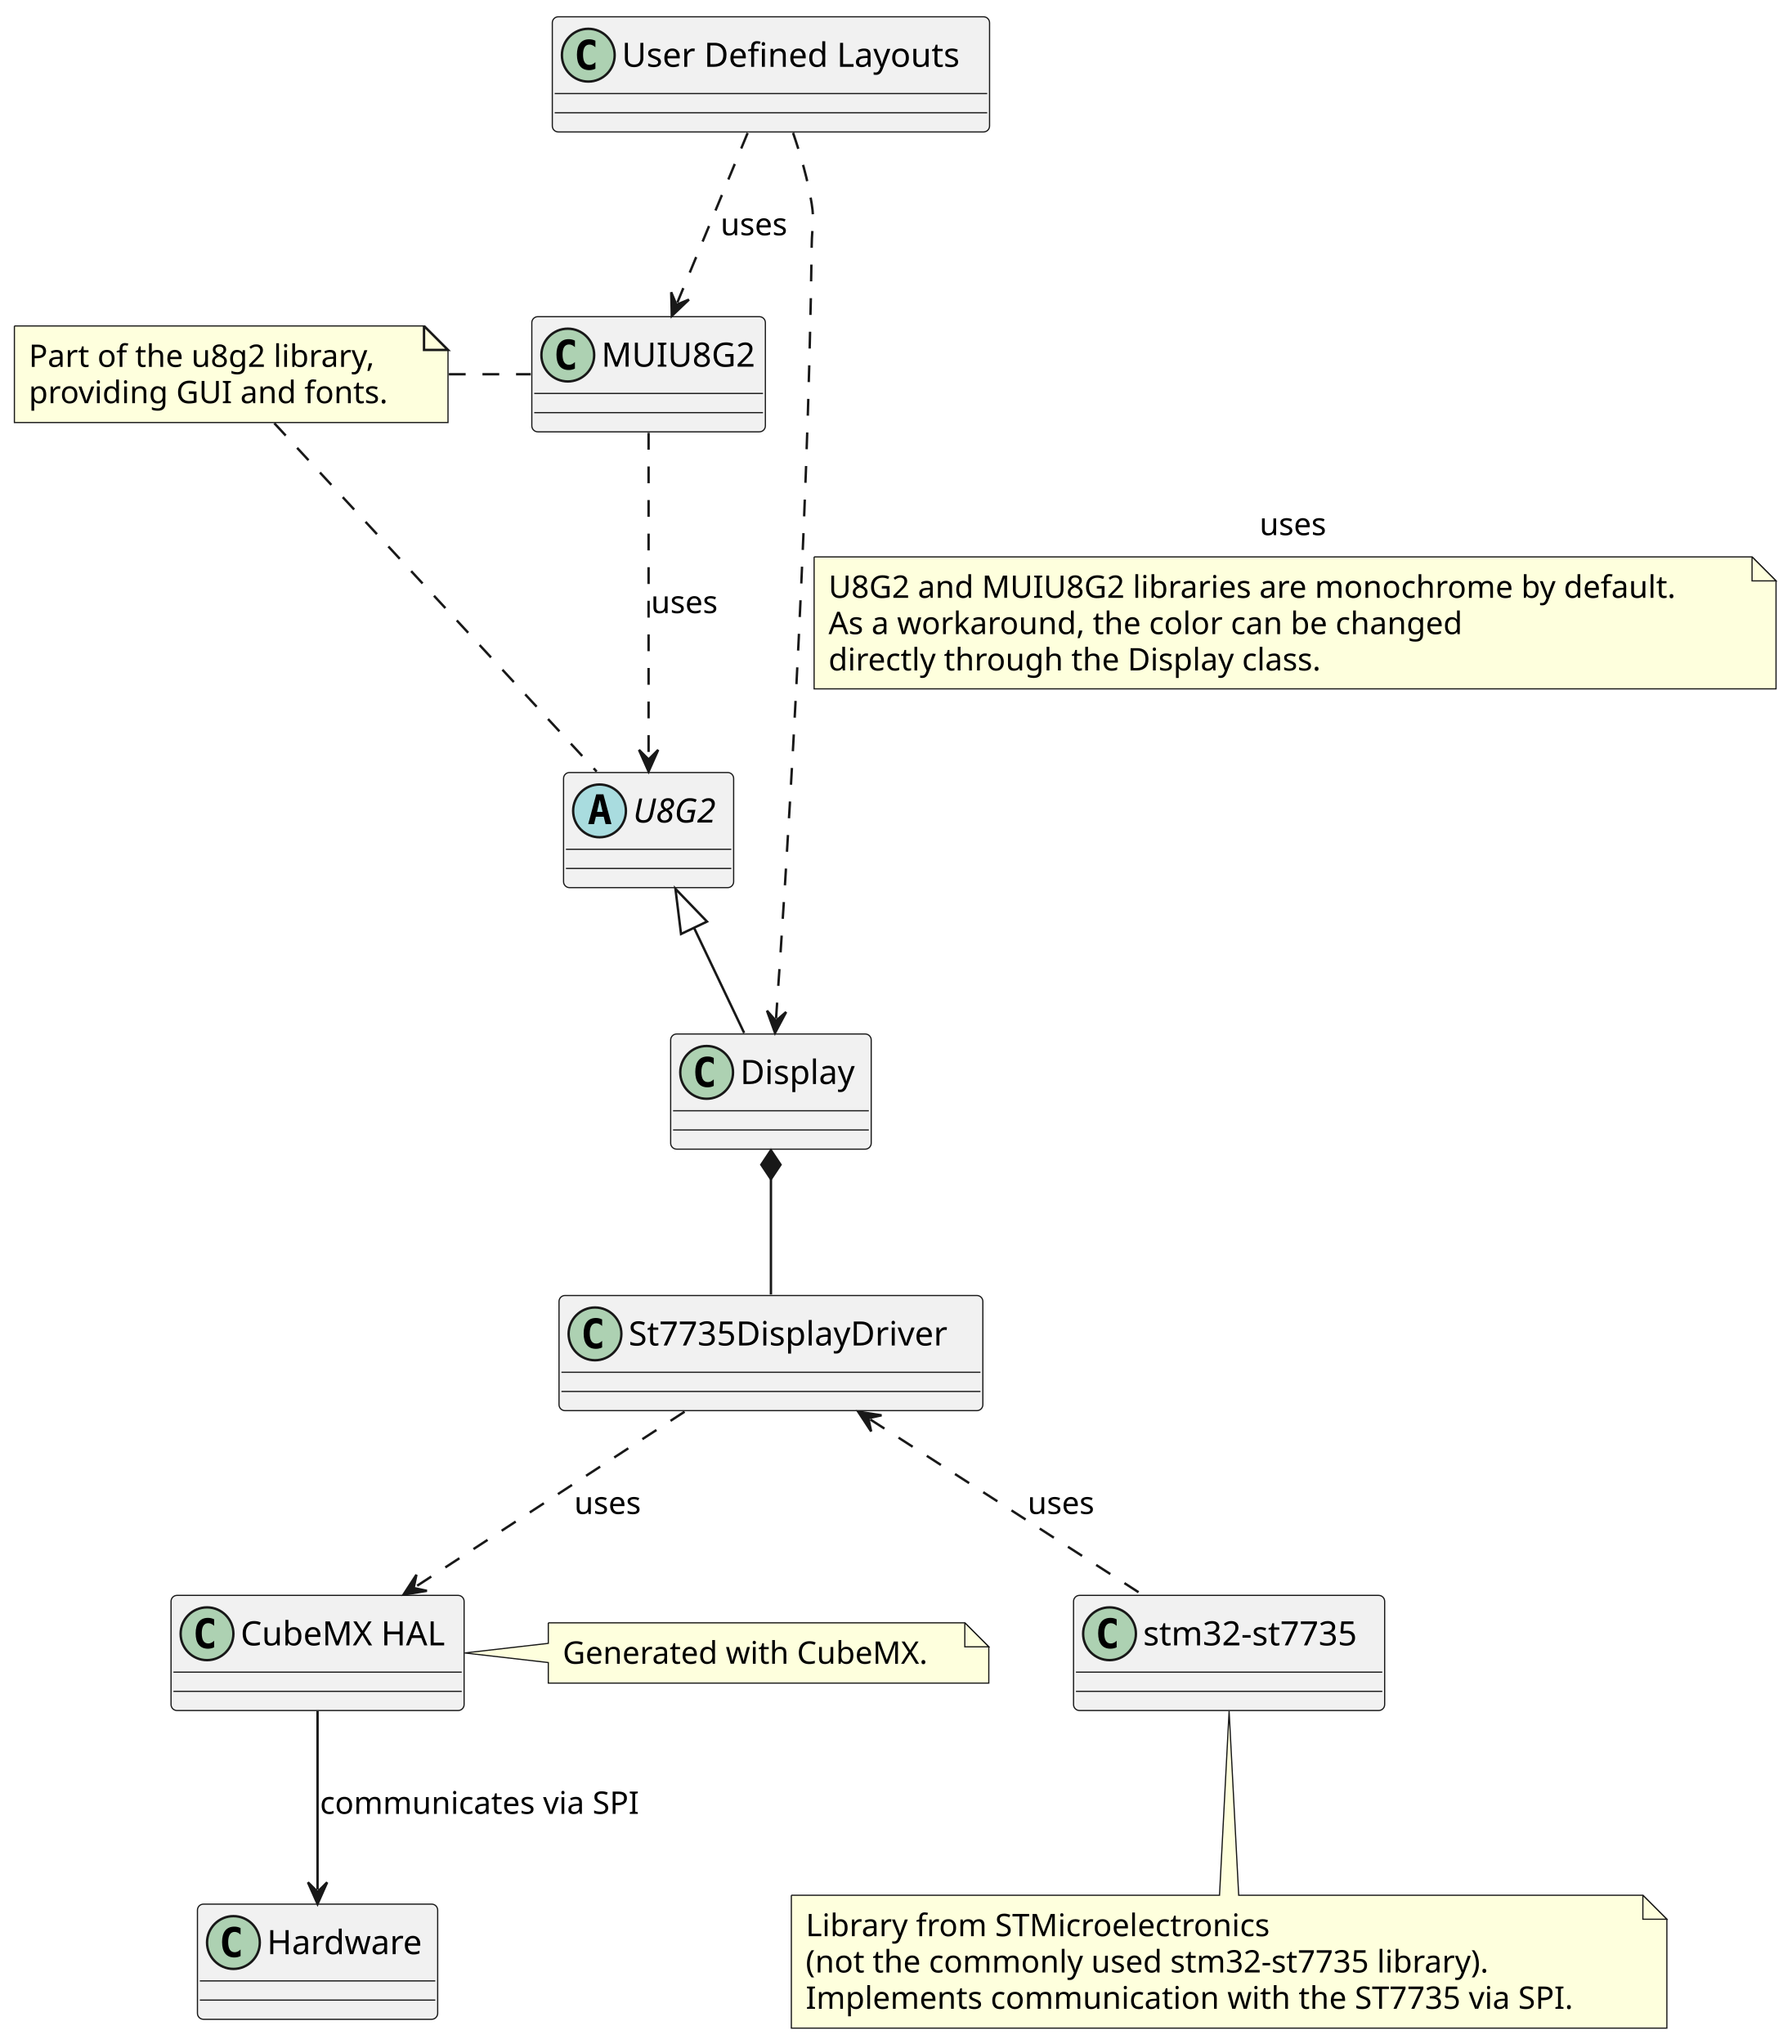
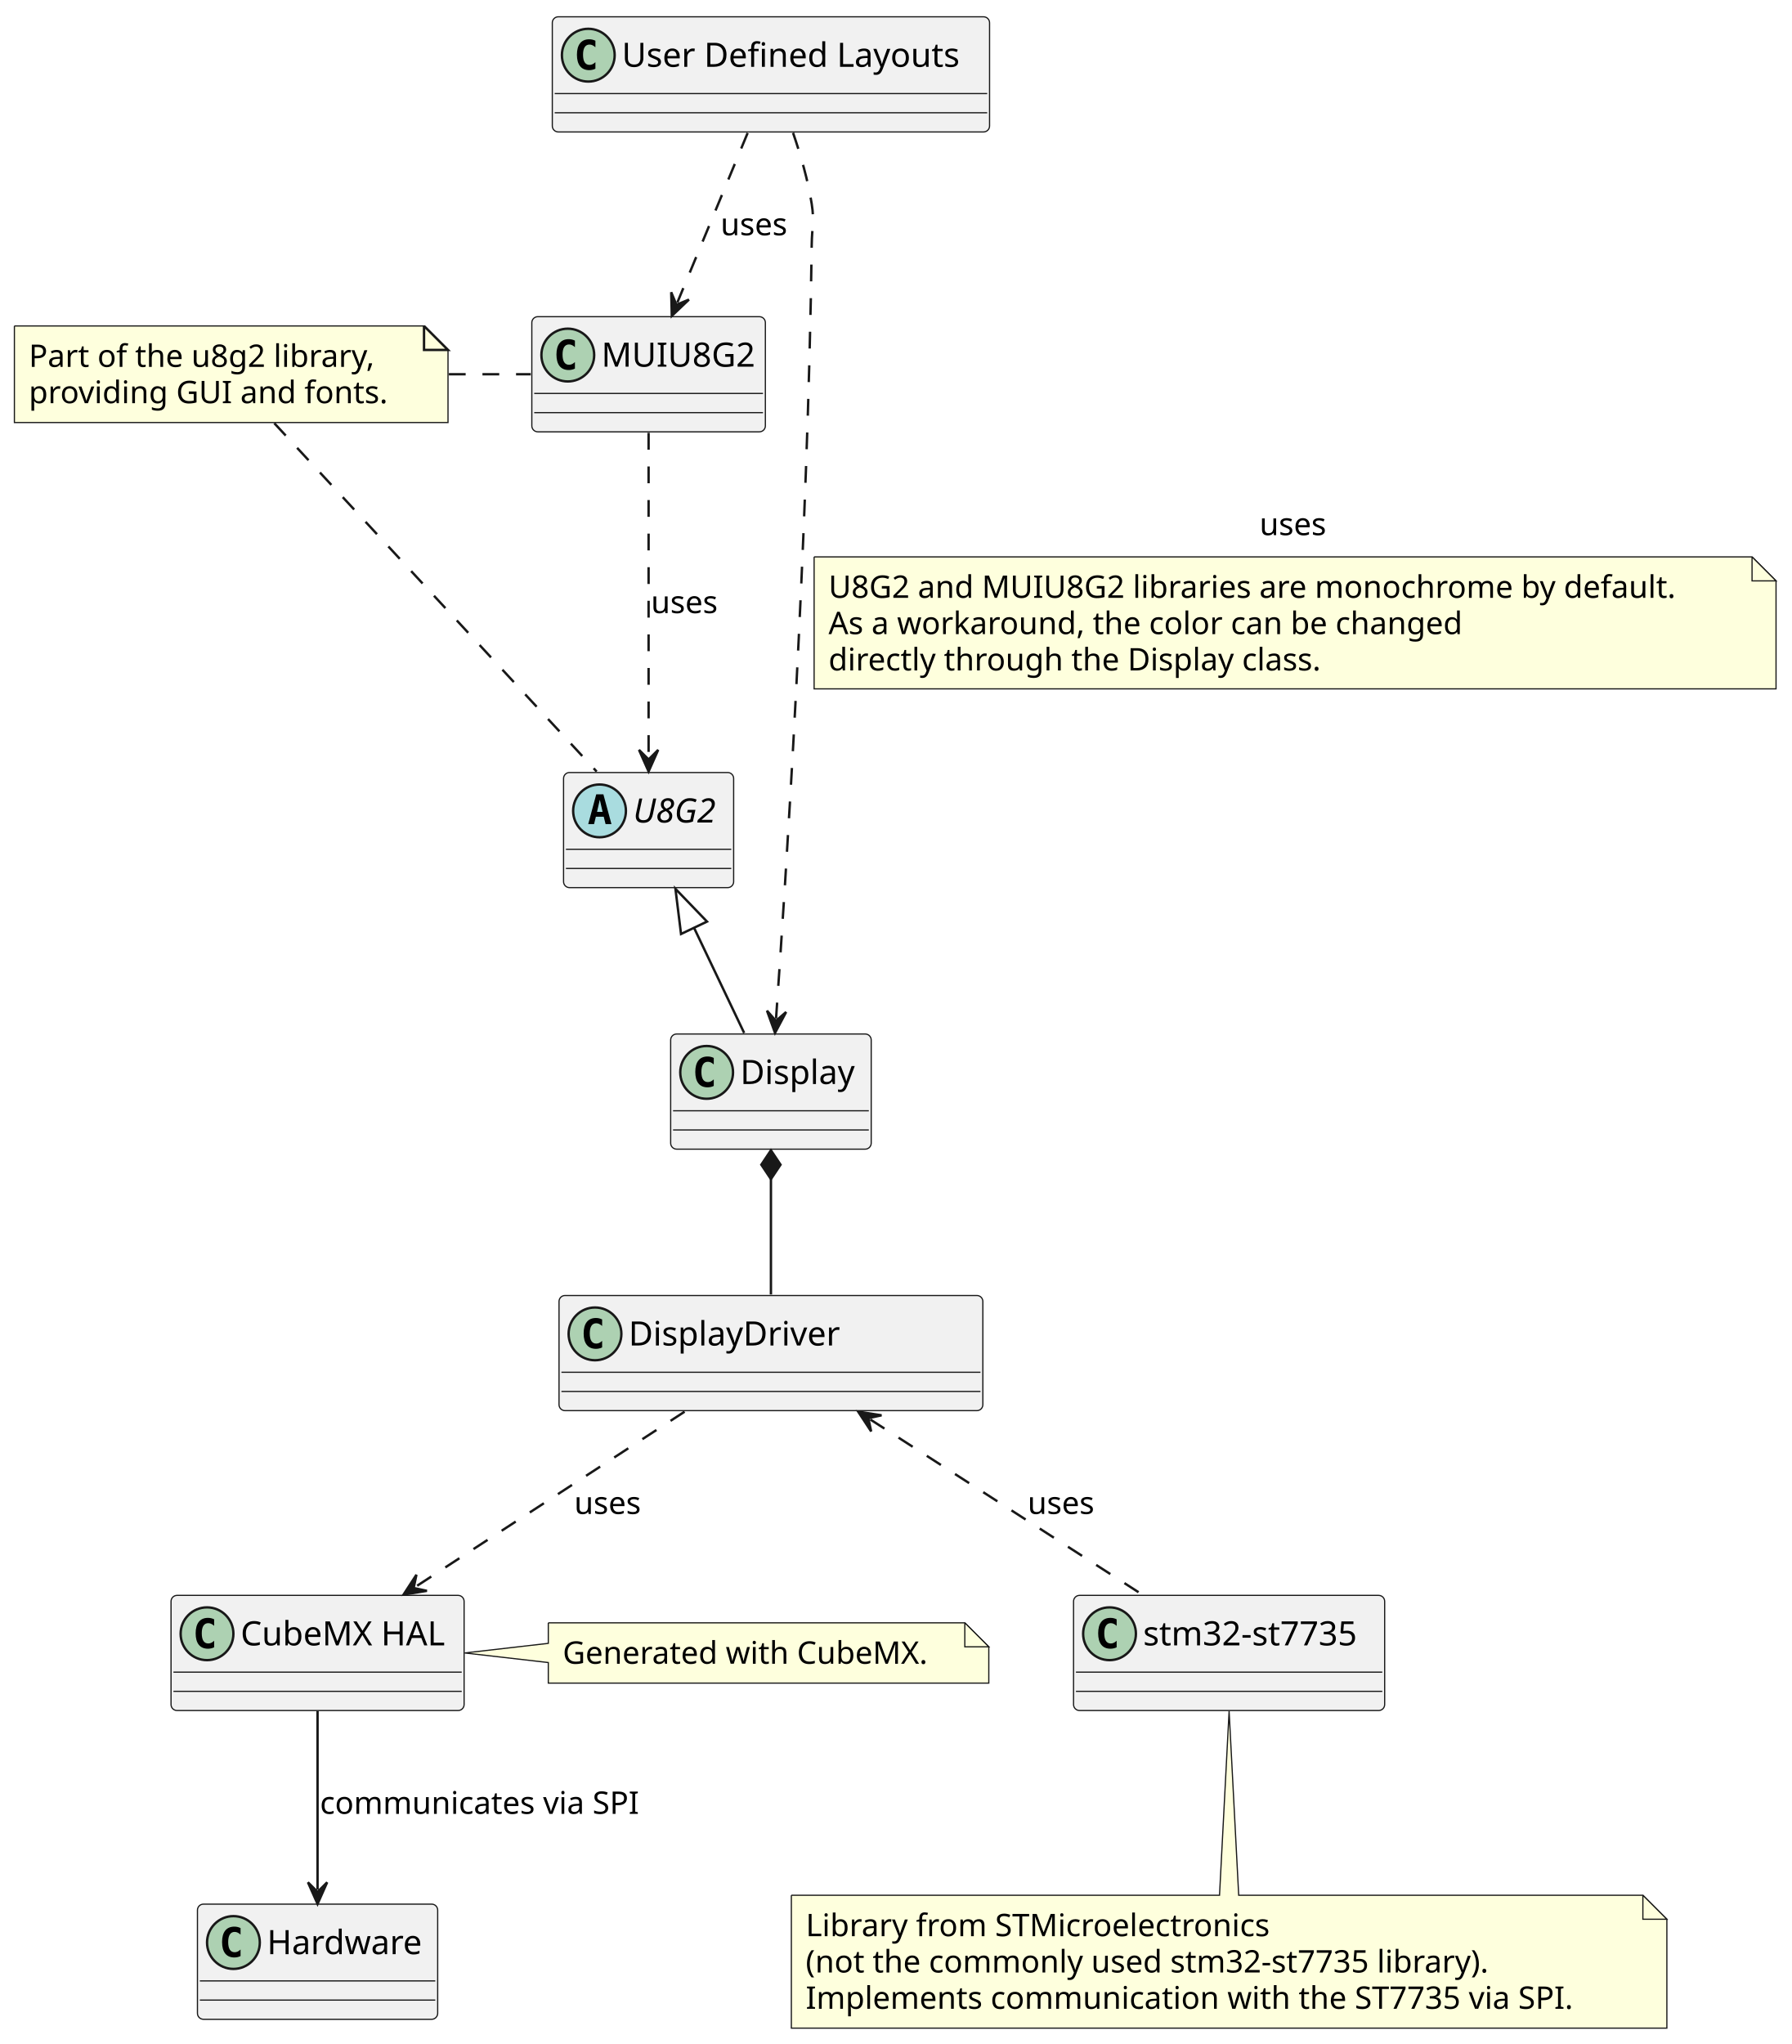
<svg xmlns="http://www.w3.org/2000/svg" contentStyleType="text/css" height="852px" preserveAspectRatio="none" style="width:747px;height:852px;background:#FFFFFF;" version="1.1" viewBox="0 0 747 852" width="747px" zoomAndPan="magnify">
  <defs />
  <g>
    <g id="elem_U8G2">
      <rect codeLine="1" fill="#F1F1F1" height="48" id="U8G2" rx="2.5" ry="2.5" style="stroke:#181818;stroke-width:0.5;" width="70.91" x="234.93" y="322" />
      <ellipse cx="249.93" cy="338" fill="#A9DCDF" rx="11" ry="11" style="stroke:#181818;stroke-width:1;" />
      <path d="M250.039,333.344 L248.883,338.422 L251.211,338.422 L250.039,333.344 Z M248.555,331.109 L251.539,331.109 L254.899,343.5 L252.446,343.5 L251.68,340.438 L248.399,340.438 L247.649,343.5 L245.211,343.5 L248.555,331.109 Z " fill="#000000" />
      <text fill="#000000" font-family="sans-serif" font-size="14" font-style="italic" lengthAdjust="spacing" textLength="38.91" x="263.93" y="342.847">U8G2</text>
      <line style="stroke:#181818;stroke-width:0.5;" x1="235.93" x2="304.84" y1="354" y2="354" />
      <line style="stroke:#181818;stroke-width:0.5;" x1="235.93" x2="304.84" y1="362" y2="362" />
    </g>
    <g id="elem_Display">
      <rect codeLine="2" fill="#F1F1F1" height="48" id="Display" rx="2.5" ry="2.5" style="stroke:#181818;stroke-width:0.5;" width="83.605" x="279.58" y="431" />
      <ellipse cx="294.58" cy="447" fill="#ADD1B2" rx="11" ry="11" style="stroke:#181818;stroke-width:1;" />
      <path d="M297.549,452.641 Q296.971,452.938 296.33,453.078 Q295.689,453.234 294.986,453.234 Q292.486,453.234 291.158,451.594 Q289.846,449.938 289.846,446.812 Q289.846,443.688 291.158,442.031 Q292.486,440.375 294.986,440.375 Q295.689,440.375 296.33,440.531 Q296.986,440.688 297.549,440.984 L297.549,443.703 Q296.924,443.125 296.33,442.859 Q295.736,442.578 295.111,442.578 Q293.767,442.578 293.08,443.656 Q292.392,444.719 292.392,446.812 Q292.392,448.906 293.08,449.984 Q293.767,451.047 295.111,451.047 Q295.736,451.047 296.33,450.781 Q296.924,450.5 297.549,449.922 L297.549,452.641 Z " fill="#000000" />
      <text fill="#000000" font-family="sans-serif" font-size="14" lengthAdjust="spacing" textLength="51.605" x="308.58" y="451.847">Display</text>
      <line style="stroke:#181818;stroke-width:0.5;" x1="280.58" x2="362.185" y1="463" y2="463" />
      <line style="stroke:#181818;stroke-width:0.5;" x1="280.58" x2="362.185" y1="471" y2="471" />
    </g>
-     <g id="elem_St7735DisplayDriver">
-       <rect codeLine="3" fill="#F1F1F1" height="48" id="St7735DisplayDriver" rx="2.5" ry="2.5" style="stroke:#181818;stroke-width:0.5;" width="176.69" x="233.04" y="540" />
+     <g id="elem_DisplayDriver">
+       <rect codeLine="3" fill="#F1F1F1" height="48" id="DisplayDriver" rx="2.5" ry="2.5" style="stroke:#181818;stroke-width:0.5;" width="176.69" x="233.04" y="540" />
      <ellipse cx="248.04" cy="556" fill="#ADD1B2" rx="11" ry="11" style="stroke:#181818;stroke-width:1;" />
      <path d="M251.009,561.641 Q250.431,561.938 249.79,562.078 Q249.149,562.234 248.446,562.234 Q245.946,562.234 244.618,560.594 Q243.306,558.938 243.306,555.812 Q243.306,552.688 244.618,551.031 Q245.946,549.375 248.446,549.375 Q249.149,549.375 249.79,549.531 Q250.446,549.688 251.009,549.984 L251.009,552.703 Q250.384,552.125 249.79,551.859 Q249.196,551.578 248.571,551.578 Q247.227,551.578 246.54,552.656 Q245.852,553.719 245.852,555.812 Q245.852,557.906 246.54,558.984 Q247.227,560.047 248.571,560.047 Q249.196,560.047 249.79,559.781 Q250.384,559.5 251.009,558.922 L251.009,561.641 Z " fill="#000000" />
-       <text fill="#000000" font-family="sans-serif" font-size="14" lengthAdjust="spacing" textLength="144.69" x="262.04" y="560.847">St7735DisplayDriver</text>
+       <text fill="#000000" font-family="sans-serif" font-size="14" lengthAdjust="spacing" textLength="144.69" x="262.04" y="560.847">DisplayDriver</text>
      <line style="stroke:#181818;stroke-width:0.5;" x1="234.04" x2="408.729" y1="572" y2="572" />
      <line style="stroke:#181818;stroke-width:0.5;" x1="234.04" x2="408.729" y1="580" y2="580" />
    </g>
    <g id="elem_stm32-st7735">
      <rect codeLine="4" fill="#F1F1F1" height="48" id="stm32-st7735" rx="2.5" ry="2.5" style="stroke:#181818;stroke-width:0.5;" width="129.699" x="447.53" y="665" />
      <ellipse cx="462.53" cy="681" fill="#ADD1B2" rx="11" ry="11" style="stroke:#181818;stroke-width:1;" />
      <path d="M465.499,686.641 Q464.921,686.938 464.28,687.078 Q463.639,687.234 462.936,687.234 Q460.436,687.234 459.108,685.594 Q457.796,683.938 457.796,680.812 Q457.796,677.688 459.108,676.031 Q460.436,674.375 462.936,674.375 Q463.639,674.375 464.28,674.531 Q464.936,674.688 465.499,674.984 L465.499,677.703 Q464.874,677.125 464.28,676.859 Q463.686,676.578 463.061,676.578 Q461.717,676.578 461.03,677.656 Q460.342,678.719 460.342,680.812 Q460.342,682.906 461.03,683.984 Q461.717,685.047 463.061,685.047 Q463.686,685.047 464.28,684.781 Q464.874,684.5 465.499,683.922 L465.499,686.641 Z " fill="#000000" />
      <text fill="#000000" font-family="sans-serif" font-size="14" lengthAdjust="spacing" textLength="97.699" x="476.53" y="685.847">stm32-st7735</text>
      <line style="stroke:#181818;stroke-width:0.5;" x1="448.53" x2="576.229" y1="697" y2="697" />
      <line style="stroke:#181818;stroke-width:0.5;" x1="448.53" x2="576.229" y1="705" y2="705" />
    </g>
    <g id="elem_CubeMX HAL">
      <rect codeLine="5" fill="#F1F1F1" height="48" id="CubeMX HAL" rx="2.5" ry="2.5" style="stroke:#181818;stroke-width:0.5;" width="122.173" x="71.3" y="665" />
      <ellipse cx="86.3" cy="681" fill="#ADD1B2" rx="11" ry="11" style="stroke:#181818;stroke-width:1;" />
      <path d="M89.269,686.641 Q88.691,686.938 88.05,687.078 Q87.409,687.234 86.706,687.234 Q84.206,687.234 82.878,685.594 Q81.566,683.938 81.566,680.812 Q81.566,677.688 82.878,676.031 Q84.206,674.375 86.706,674.375 Q87.409,674.375 88.05,674.531 Q88.706,674.688 89.269,674.984 L89.269,677.703 Q88.644,677.125 88.05,676.859 Q87.456,676.578 86.831,676.578 Q85.487,676.578 84.8,677.656 Q84.112,678.719 84.112,680.812 Q84.112,682.906 84.8,683.984 Q85.487,685.047 86.831,685.047 Q87.456,685.047 88.05,684.781 Q88.644,684.5 89.269,683.922 L89.269,686.641 Z " fill="#000000" />
      <text fill="#000000" font-family="sans-serif" font-size="14" lengthAdjust="spacing" textLength="90.173" x="100.3" y="685.847">CubeMX HAL</text>
      <line style="stroke:#181818;stroke-width:0.5;" x1="72.3" x2="192.473" y1="697" y2="697" />
      <line style="stroke:#181818;stroke-width:0.5;" x1="72.3" x2="192.473" y1="705" y2="705" />
    </g>
    <g id="elem_MUIU8G2">
      <rect codeLine="6" fill="#F1F1F1" height="48" id="MUIU8G2" rx="2.5" ry="2.5" style="stroke:#181818;stroke-width:0.5;" width="97.365" x="221.7" y="132" />
      <ellipse cx="236.7" cy="148" fill="#ADD1B2" rx="11" ry="11" style="stroke:#181818;stroke-width:1;" />
      <path d="M239.669,153.641 Q239.091,153.938 238.45,154.078 Q237.809,154.234 237.106,154.234 Q234.606,154.234 233.278,152.594 Q231.966,150.938 231.966,147.812 Q231.966,144.688 233.278,143.031 Q234.606,141.375 237.106,141.375 Q237.809,141.375 238.45,141.531 Q239.106,141.688 239.669,141.984 L239.669,144.703 Q239.044,144.125 238.45,143.859 Q237.856,143.578 237.231,143.578 Q235.887,143.578 235.2,144.656 Q234.512,145.719 234.512,147.812 Q234.512,149.906 235.2,150.984 Q235.887,152.047 237.231,152.047 Q237.856,152.047 238.45,151.781 Q239.044,151.5 239.669,150.922 L239.669,153.641 Z " fill="#000000" />
      <text fill="#000000" font-family="sans-serif" font-size="14" lengthAdjust="spacing" textLength="65.365" x="250.7" y="152.847">MUIU8G2</text>
      <line style="stroke:#181818;stroke-width:0.5;" x1="222.7" x2="318.065" y1="164" y2="164" />
      <line style="stroke:#181818;stroke-width:0.5;" x1="222.7" x2="318.065" y1="172" y2="172" />
    </g>
    <g id="elem_User Defined Layouts">
      <rect codeLine="7" fill="#F1F1F1" height="48" id="User Defined Layouts" rx="2.5" ry="2.5" style="stroke:#181818;stroke-width:0.5;" width="182.281" x="230.24" y="7" />
      <ellipse cx="245.24" cy="23" fill="#ADD1B2" rx="11" ry="11" style="stroke:#181818;stroke-width:1;" />
      <path d="M248.209,28.641 Q247.631,28.938 246.99,29.078 Q246.349,29.234 245.646,29.234 Q243.146,29.234 241.818,27.594 Q240.506,25.938 240.506,22.812 Q240.506,19.688 241.818,18.031 Q243.146,16.375 245.646,16.375 Q246.349,16.375 246.99,16.531 Q247.646,16.688 248.209,16.984 L248.209,19.703 Q247.584,19.125 246.99,18.859 Q246.396,18.578 245.771,18.578 Q244.428,18.578 243.74,19.656 Q243.053,20.719 243.053,22.812 Q243.053,24.906 243.74,25.984 Q244.428,27.047 245.771,27.047 Q246.396,27.047 246.99,26.781 Q247.584,26.5 248.209,25.922 L248.209,28.641 Z " fill="#000000" />
      <text fill="#000000" font-family="sans-serif" font-size="14" lengthAdjust="spacing" textLength="150.281" x="259.24" y="27.847">User Defined Layouts</text>
      <line style="stroke:#181818;stroke-width:0.5;" x1="231.24" x2="411.521" y1="39" y2="39" />
      <line style="stroke:#181818;stroke-width:0.5;" x1="231.24" x2="411.521" y1="47" y2="47" />
    </g>
    <g id="elem_Hardware">
      <rect codeLine="8" fill="#F1F1F1" height="48" id="Hardware" rx="2.5" ry="2.5" style="stroke:#181818;stroke-width:0.5;" width="100.147" x="82.31" y="793.7" />
      <ellipse cx="97.31" cy="809.7" fill="#ADD1B2" rx="11" ry="11" style="stroke:#181818;stroke-width:1;" />
      <path d="M100.279,815.341 Q99.701,815.638 99.06,815.778 Q98.419,815.934 97.716,815.934 Q95.216,815.934 93.888,814.294 Q92.576,812.638 92.576,809.513 Q92.576,806.388 93.888,804.731 Q95.216,803.075 97.716,803.075 Q98.419,803.075 99.06,803.231 Q99.716,803.388 100.279,803.684 L100.279,806.403 Q99.654,805.825 99.06,805.559 Q98.466,805.278 97.841,805.278 Q96.498,805.278 95.81,806.356 Q95.123,807.419 95.123,809.513 Q95.123,811.606 95.81,812.684 Q96.498,813.747 97.841,813.747 Q98.466,813.747 99.06,813.481 Q99.654,813.2 100.279,812.622 L100.279,815.341 Z " fill="#000000" />
      <text fill="#000000" font-family="sans-serif" font-size="14" lengthAdjust="spacing" textLength="68.147" x="111.31" y="814.547">Hardware</text>
      <line style="stroke:#181818;stroke-width:0.5;" x1="83.31" x2="181.458" y1="825.7" y2="825.7" />
      <line style="stroke:#181818;stroke-width:0.5;" x1="83.31" x2="181.458" y1="833.7" y2="833.7" />
    </g>
    <g id="elem_GMN19">
      <path d="M329.89,790 L329.89,845.398 A0,0 0 0 0 329.89,845.398 L694.87,845.398 A0,0 0 0 0 694.87,845.398 L694.87,800 L684.87,790 L516.38,790 L512.38,713.24 L508.38,790 L329.89,790 A0,0 0 0 0 329.89,790 " fill="#FEFFDD" style="stroke:#181818;stroke-width:0.5;" />
      <path d="M684.87,790 L684.87,800 L694.87,800 L684.87,790 " fill="#FEFFDD" style="stroke:#181818;stroke-width:0.5;" />
      <text fill="#000000" font-family="sans-serif" font-size="13" lengthAdjust="spacing" textLength="206.648" x="335.89" y="807.067">Library from STMicroelectronics</text>
      <text fill="#000000" font-family="sans-serif" font-size="13" lengthAdjust="spacing" textLength="309.296" x="335.89" y="822.2">(not the commonly used stm32-st7735 library).</text>
      <text fill="#000000" font-family="sans-serif" font-size="13" lengthAdjust="spacing" textLength="343.979" x="335.89" y="837.332">Implements communication with the ST7735 via SPI.</text>
    </g>
    <g id="elem_CubeMX_NOTE">
      <path d="M228.57,676.44 L228.57,685 L193.7,689 L228.57,693 L228.57,701.573 A0,0 0 0 0 228.57,701.573 L412.203,701.573 A0,0 0 0 0 412.203,701.573 L412.203,686.44 L402.203,676.44 L228.57,676.44 A0,0 0 0 0 228.57,676.44 " fill="#FEFFDD" style="stroke:#181818;stroke-width:0.5;" />
      <path d="M402.203,676.44 L402.203,686.44 L412.203,686.44 L402.203,676.44 " fill="#FEFFDD" style="stroke:#181818;stroke-width:0.5;" />
      <text fill="#000000" font-family="sans-serif" font-size="13" lengthAdjust="spacing" textLength="162.633" x="234.57" y="693.507">Generated with CubeMX.</text>
    </g>
    <g id="elem_U8G2_NOTE">
      <path d="M6,135.87 L6,176.136 L186.764,176.136 L186.764,145.87 L176.764,135.87 L6,135.87 " fill="#FEFFDD" style="stroke:#181818;stroke-width:0.5;" />
      <path d="M176.764,135.87 L176.764,145.87 L186.764,145.87 L176.764,135.87 " fill="#FEFFDD" style="stroke:#181818;stroke-width:1;" />
      <text fill="#000000" font-family="sans-serif" font-size="13" lengthAdjust="spacing" textLength="155.632" x="12" y="152.937">Part of the u8g2 library,</text>
      <text fill="#000000" font-family="sans-serif" font-size="13" lengthAdjust="spacing" textLength="158.26" x="12" y="168.07">providing GUI and fonts.</text>
    </g>
    <g id="link_U8G2_Display">
      <path codeLine="10" d="M289.32,386.726 C297.83,404.566 301.72,412.75 310.22,430.57 " fill="none" id="U8G2-backto-Display" style="stroke:#181818;stroke-width:1;" />
      <polygon fill="none" points="281.57,370.48,283.904,389.31,294.735,384.143,281.57,370.48" style="stroke:#181818;stroke-width:1;" />
    </g>
-     <g id="link_Display_St7735DisplayDriver">
-       <path codeLine="12" d="M321.38,491.48 C321.38,509.32 321.38,521.75 321.38,539.57 " fill="none" id="Display-backto-St7735DisplayDriver" style="stroke:#181818;stroke-width:1;" />
+     <g id="link_Display_DisplayDriver">
+       <path codeLine="12" d="M321.38,491.48 C321.38,509.32 321.38,521.75 321.38,539.57 " fill="none" id="Display-backto-DisplayDriver" style="stroke:#181818;stroke-width:1;" />
      <polygon fill="#181818" points="321.38,479.48,317.38,485.48,321.38,491.48,325.38,485.48,321.38,479.48" style="stroke:#181818;stroke-width:1;" />
    </g>
-     <g id="link_St7735DisplayDriver_CubeMX HAL">
-       <path codeLine="14" d="M285.39,588.43 C251.76,610.31 206.859,639.538 173.269,661.388 " fill="none" id="St7735DisplayDriver-to-CubeMX HAL" style="stroke:#181818;stroke-width:1;stroke-dasharray:7.0,7.0;" />
+     <g id="link_DisplayDriver_CubeMX HAL">
+       <path codeLine="14" d="M285.39,588.43 C251.76,610.31 206.859,639.538 173.269,661.388 " fill="none" id="DisplayDriver-to-CubeMX HAL" style="stroke:#181818;stroke-width:1;stroke-dasharray:7.0,7.0;" />
      <polygon fill="#181818" points="168.24,664.66,177.965,663.106,172.431,661.934,173.603,656.399,168.24,664.66" style="stroke:#181818;stroke-width:1;" />
      <text fill="#000000" font-family="sans-serif" font-size="13" lengthAdjust="spacing" textLength="29.783" x="239.38" y="631.067">uses</text>
    </g>
-     <g id="link_St7735DisplayDriver_stm32-st7735">
-       <path codeLine="16" d="M362.805,591.678 C396.785,613.558 442.2,642.81 476.14,664.66 " fill="none" id="St7735DisplayDriver-backto-stm32-st7735" style="stroke:#181818;stroke-width:1;stroke-dasharray:7.0,7.0;" />
+     <g id="link_DisplayDriver_stm32-st7735">
+       <path codeLine="16" d="M362.805,591.678 C396.785,613.558 442.2,642.81 476.14,664.66 " fill="none" id="DisplayDriver-backto-stm32-st7735" style="stroke:#181818;stroke-width:1;stroke-dasharray:7.0,7.0;" />
      <polygon fill="#181818" points="357.76,588.43,363.161,596.665,361.964,591.137,367.493,589.939,357.76,588.43" style="stroke:#181818;stroke-width:1;" />
      <text fill="#000000" font-family="sans-serif" font-size="13" lengthAdjust="spacing" textLength="29.783" x="428.38" y="631.067">uses</text>
    </g>
    <g id="link_CubeMX HAL_Hardware">
      <path codeLine="18" d="M132.38,713.24 C132.38,736.1 132.38,764.8 132.38,787.61 " fill="none" id="CubeMX HAL-to-Hardware" style="stroke:#181818;stroke-width:1;" />
      <polygon fill="#181818" points="132.38,793.61,136.38,784.61,132.38,788.61,128.38,784.61,132.38,793.61" style="stroke:#181818;stroke-width:1;" />
      <text fill="#000000" font-family="sans-serif" font-size="13" lengthAdjust="spacing" textLength="142.962" x="133.38" y="756.067">communicates via SPI</text>
    </g>
    <g id="link_MUIU8G2_U8G2">
      <path codeLine="20" d="M270.38,180.43 C270.38,216.56 270.38,279.45 270.38,315.57 " fill="none" id="MUIU8G2-to-U8G2" style="stroke:#181818;stroke-width:1;stroke-dasharray:7.0,7.0;" />
      <polygon fill="#181818" points="270.38,321.57,274.38,312.57,270.38,316.57,266.38,312.57,270.38,321.57" style="stroke:#181818;stroke-width:1;" />
      <text fill="#000000" font-family="sans-serif" font-size="13" lengthAdjust="spacing" textLength="29.783" x="271.38" y="255.567">uses</text>
    </g>
    <g id="link_User Defined Layouts_MUIU8G2">
      <path codeLine="22" d="M311.67,55.43 C302.59,77.31 291.418,104.268 282.358,126.118 " fill="none" id="User Defined Layouts-to-MUIU8G2" style="stroke:#181818;stroke-width:1;stroke-dasharray:7.0,7.0;" />
      <polygon fill="#181818" points="280.06,131.66,287.202,124.878,281.975,127.041,279.812,121.814,280.06,131.66" style="stroke:#181818;stroke-width:1;" />
      <text fill="#000000" font-family="sans-serif" font-size="13" lengthAdjust="spacing" textLength="29.783" x="300.38" y="98.067">uses</text>
    </g>
    <g id="link_User Defined Layouts_Display">
      <path codeLine="24" d="M330.6,55.37 C333.73,64.46 336.83,75.07 338.38,85 C339.55,92.47 338.48,94.45 338.38,102 C336.79,225.89 327.503,368.045 323.513,424.555 " fill="none" id="User Defined Layouts-to-Display" style="stroke:#181818;stroke-width:1;stroke-dasharray:7.0,7.0;" />
      <polygon fill="#181818" points="323.09,430.54,327.714,421.844,323.442,425.552,319.734,421.281,323.09,430.54" style="stroke:#181818;stroke-width:1;" />
      <text fill="#000000" font-family="sans-serif" font-size="13" lengthAdjust="spacing" textLength="29.783" x="525.059" y="223.067">uses</text>
      <path d="M339.38,232.133 L339.38,287.133 L740.38,287.133 L740.38,242.133 L730.38,232.133 L339.38,232.133 " fill="#FEFFDD" style="stroke:#181818;stroke-width:0.5;" />
      <path d="M730.38,232.133 L730.38,242.133 L740.38,242.133 L730.38,232.133 " fill="#FEFFDD" style="stroke:#181818;stroke-width:0.5;" />
      <text fill="#000000" font-family="sans-serif" font-size="13" lengthAdjust="spacing" textLength="376.01" x="345.38" y="249.2">U8G2 and MUIU8G2 libraries are monochrome by default.</text>
      <text fill="#000000" font-family="sans-serif" font-size="13" lengthAdjust="spacing" textLength="283.188" x="345.38" y="264.332">As a workaround, the color can be changed</text>
      <text fill="#000000" font-family="sans-serif" font-size="13" lengthAdjust="spacing" textLength="222.308" x="345.38" y="279.465">directly through the Display class.</text>
    </g>
    <g id="link_U8G2_NOTE_MUIU8G2">
      <path codeLine="51" d="M187.12,156 C198.5,156 209.89,156 221.27,156 " fill="none" id="U8G2_NOTE-MUIU8G2" style="stroke:#181818;stroke-width:1;stroke-dasharray:7.0,7.0;" />
    </g>
    <g id="link_U8G2_NOTE_U8G2">
      <path codeLine="52" d="M114.35,176.41 C146.56,211.22 214.02,284.1 248.73,321.61 " fill="none" id="U8G2_NOTE-U8G2" style="stroke:#181818;stroke-width:1;stroke-dasharray:7.0,7.0;" />
    </g>
  </g>
</svg>
